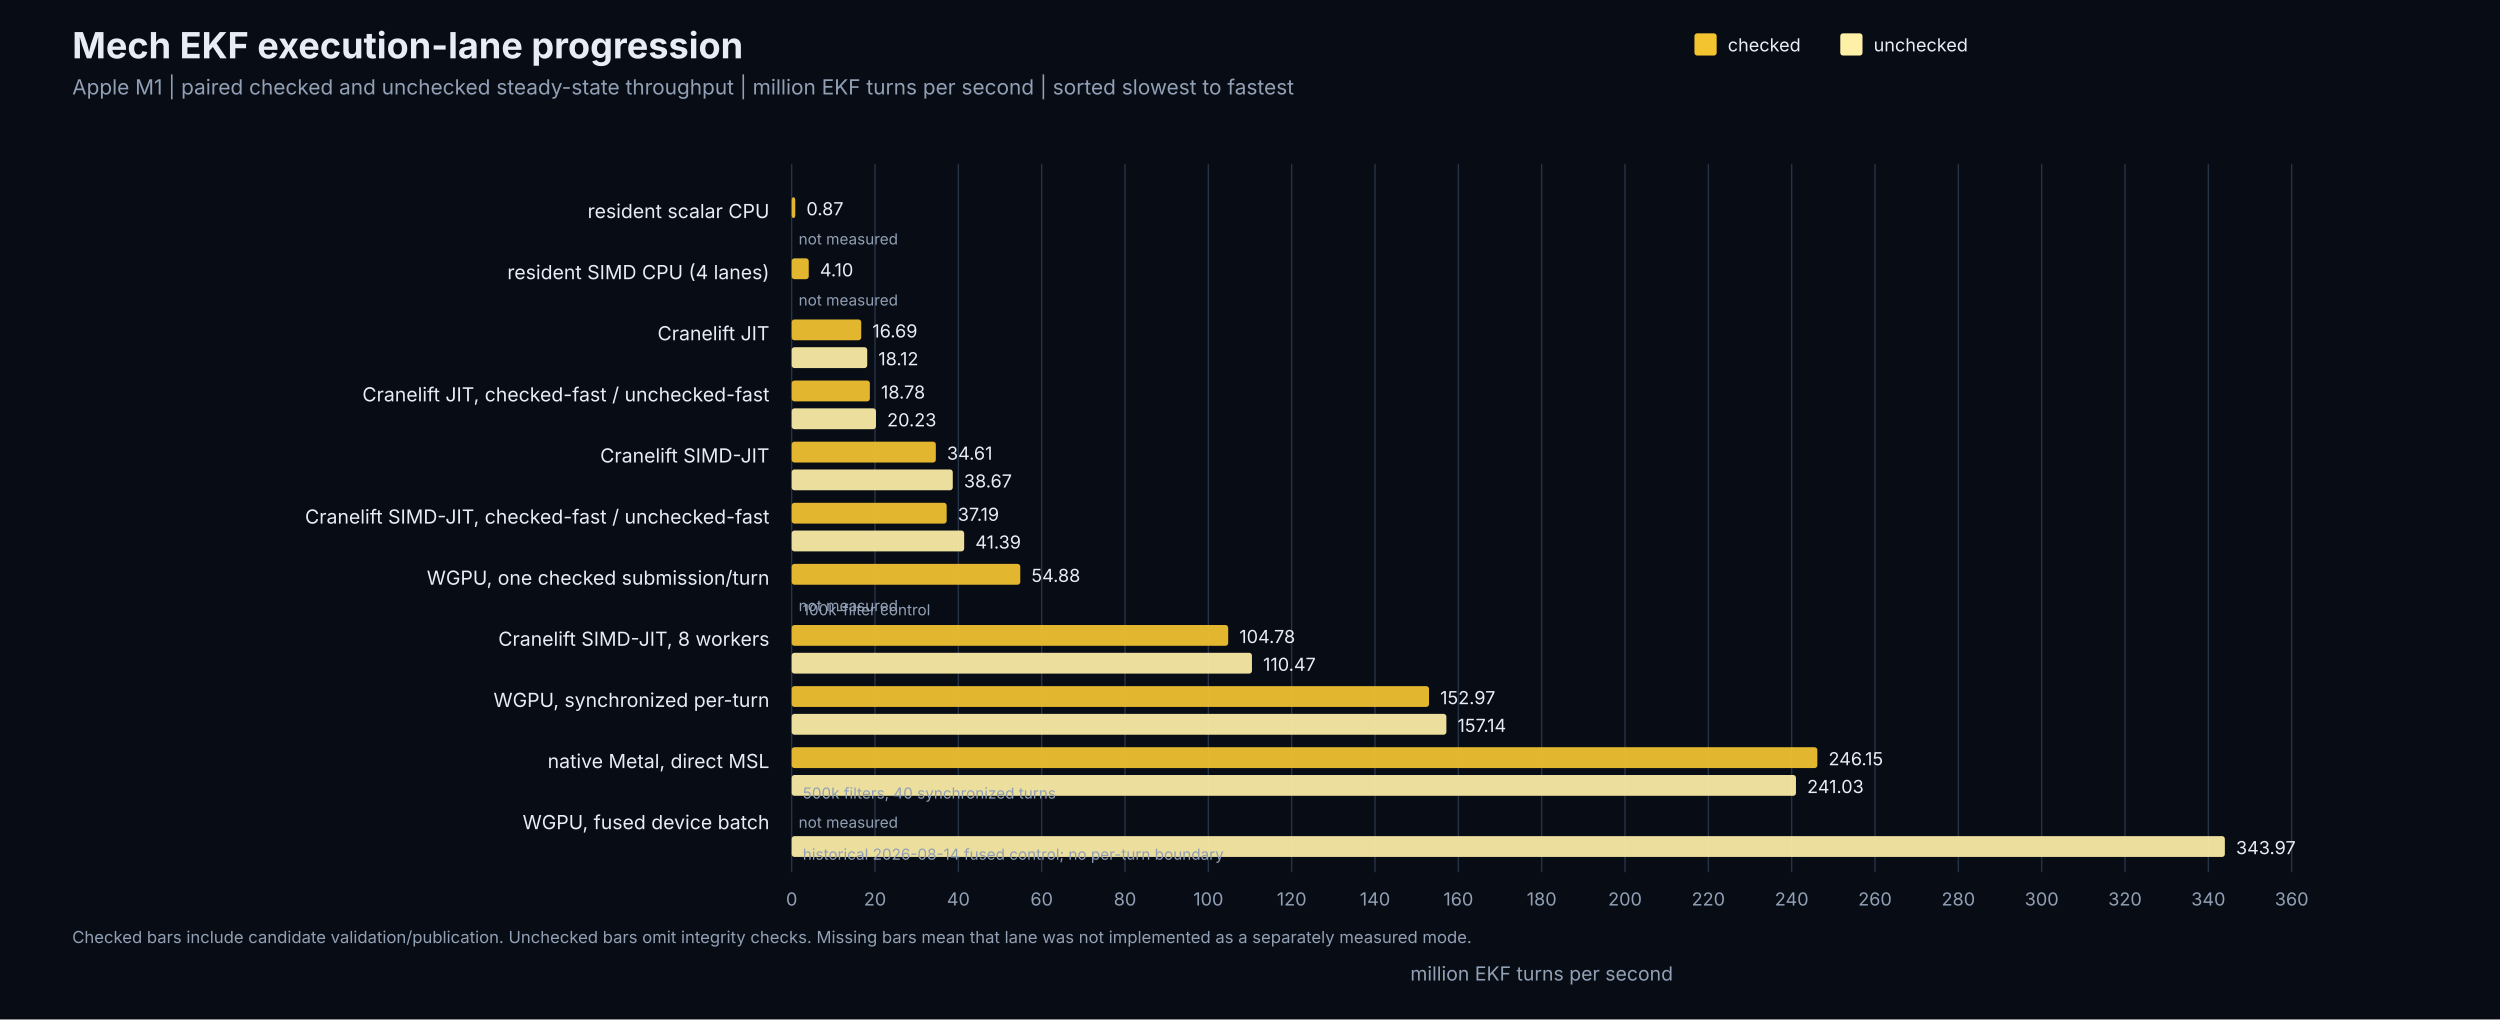
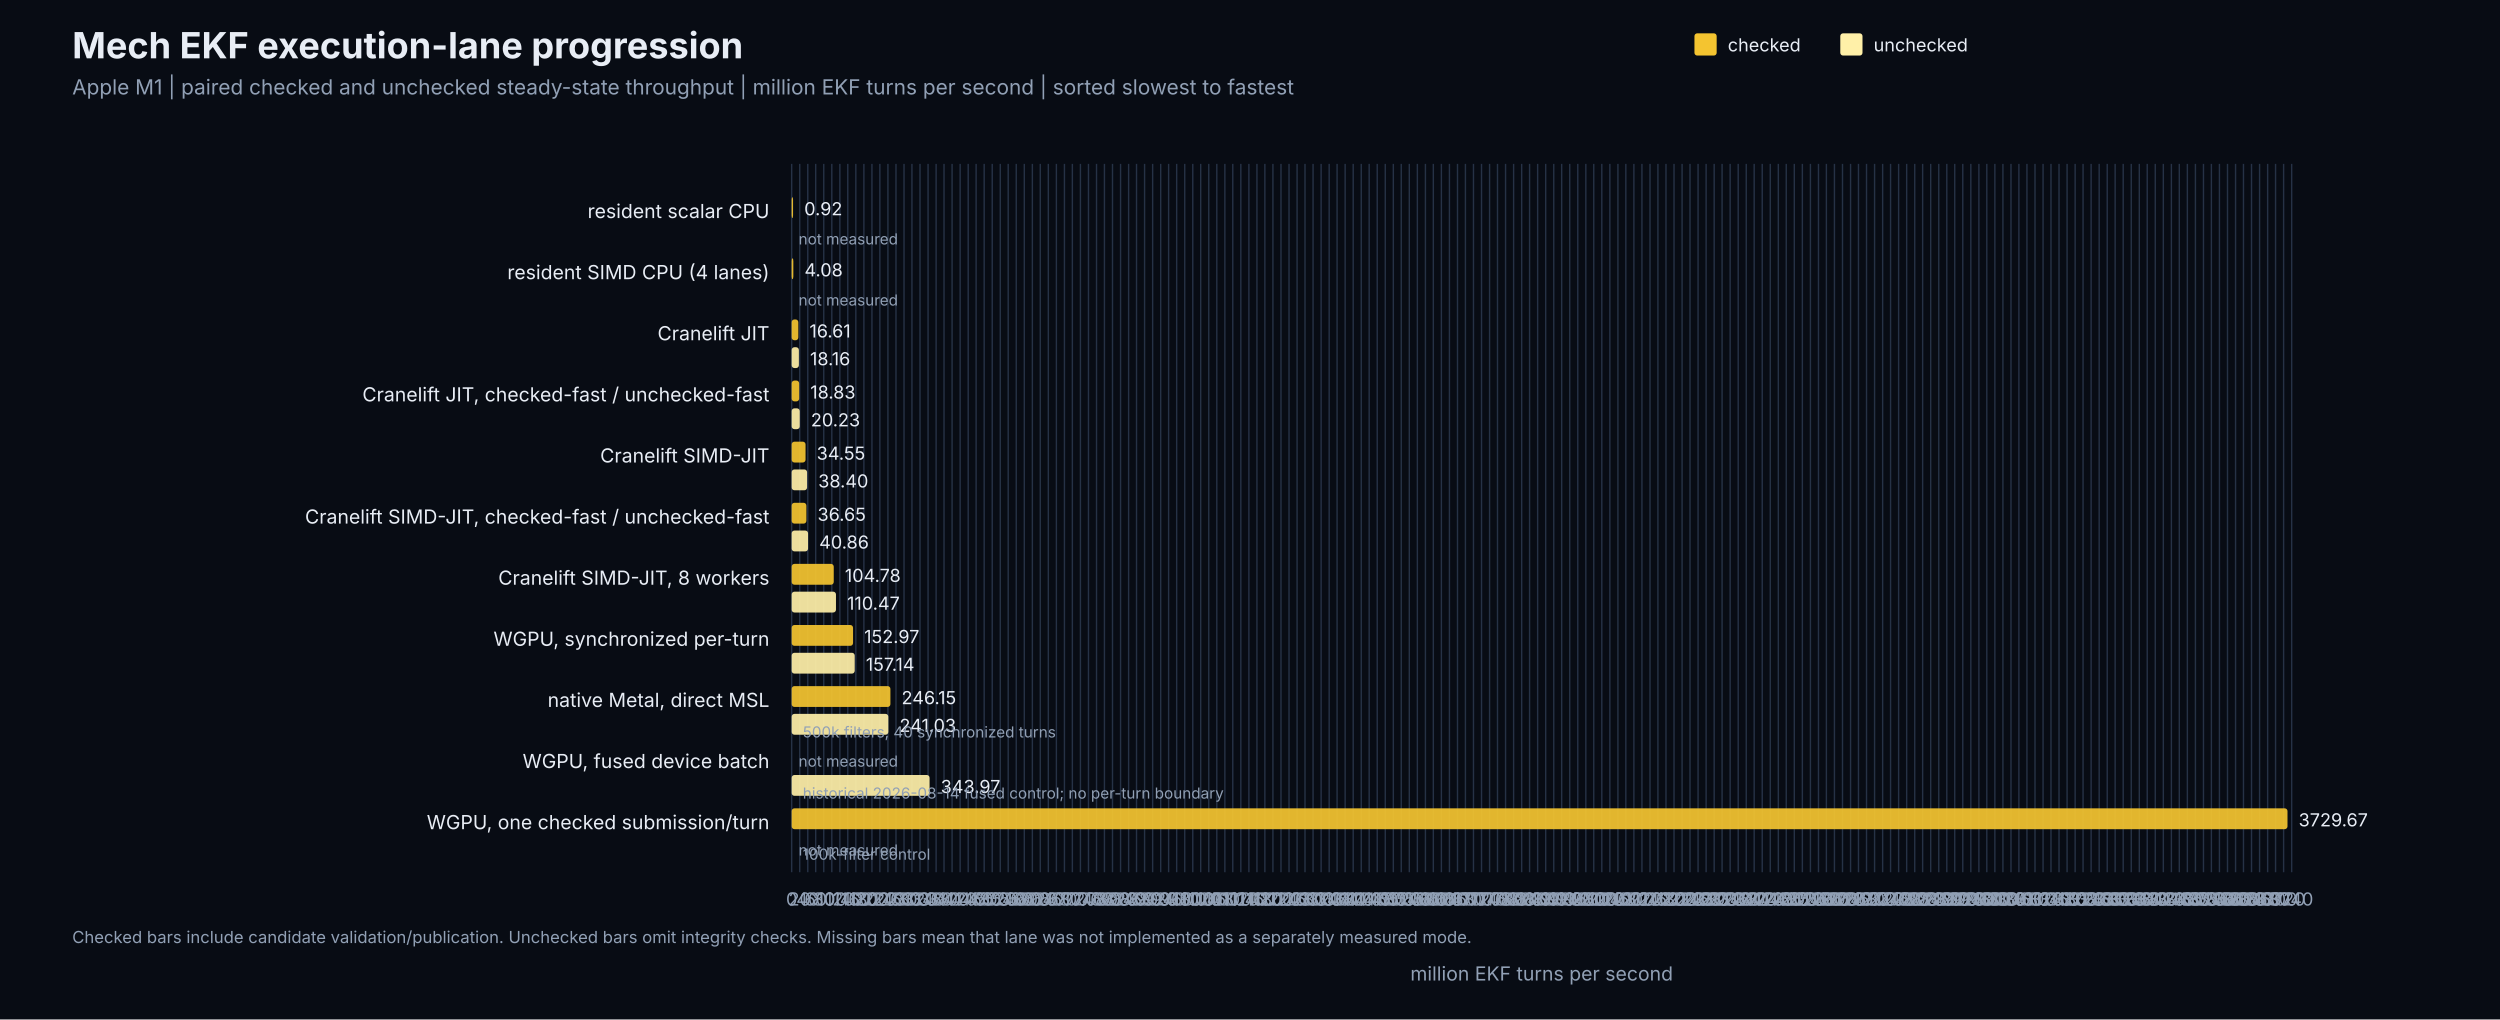
<svg xmlns="http://www.w3.org/2000/svg" width="1800" height="734" viewBox="0 0 1800 734">
  <rect width="100%" height="100%" fill="#080c14" />
  <style>text{font-family:-apple-system,BlinkMacSystemFont,"Segoe UI",sans-serif;fill:#e8edf5}.muted{fill:#91a0b5}.grid{stroke:#263246;stroke-width:1}.label{font-size:14px}.value{font-size:13px;font-variant-numeric:tabular-nums}.note{fill:#91a0b5;font-size:11px}</style>
  <text x="52" y="42" font-size="26" font-weight="700">Mech EKF execution-lane progression</text>
  <text x="52" y="68" class="muted" font-size="15">Apple M1 | paired checked and unchecked steady-state throughput | million EKF turns per second | sorted slowest to fastest</text>
  <rect x="1220" y="24" width="16" height="16" rx="2" fill="#f4c430" />
  <text x="1244" y="37" font-size="13">checked</text>
  <rect x="1325" y="24" width="16" height="16" rx="2" fill="#fff0a8" />
  <text x="1349" y="37" font-size="13">unchecked</text>
  <line x1="570.0" y1="118" x2="570.0" y2="628" class="grid" />
  <text x="570.0" y="652" text-anchor="middle" class="muted" font-size="13">0</text>
-   <line x1="630.0" y1="118" x2="630.0" y2="628" class="grid" />
-   <text x="630.0" y="652" text-anchor="middle" class="muted" font-size="13">20</text>
-   <line x1="690.0" y1="118" x2="690.0" y2="628" class="grid" />
-   <text x="690.0" y="652" text-anchor="middle" class="muted" font-size="13">40</text>
-   <line x1="750.0" y1="118" x2="750.0" y2="628" class="grid" />
-   <text x="750.0" y="652" text-anchor="middle" class="muted" font-size="13">60</text>
-   <line x1="810.0" y1="118" x2="810.0" y2="628" class="grid" />
-   <text x="810.0" y="652" text-anchor="middle" class="muted" font-size="13">80</text>
-   <line x1="870.0" y1="118" x2="870.0" y2="628" class="grid" />
-   <text x="870.0" y="652" text-anchor="middle" class="muted" font-size="13">100</text>
-   <line x1="930.0" y1="118" x2="930.0" y2="628" class="grid" />
-   <text x="930.0" y="652" text-anchor="middle" class="muted" font-size="13">120</text>
-   <line x1="990.0" y1="118" x2="990.0" y2="628" class="grid" />
-   <text x="990.0" y="652" text-anchor="middle" class="muted" font-size="13">140</text>
-   <line x1="1050.0" y1="118" x2="1050.0" y2="628" class="grid" />
-   <text x="1050.0" y="652" text-anchor="middle" class="muted" font-size="13">160</text>
-   <line x1="1110.0" y1="118" x2="1110.0" y2="628" class="grid" />
-   <text x="1110.0" y="652" text-anchor="middle" class="muted" font-size="13">180</text>
-   <line x1="1170.0" y1="118" x2="1170.0" y2="628" class="grid" />
-   <text x="1170.0" y="652" text-anchor="middle" class="muted" font-size="13">200</text>
-   <line x1="1230.0" y1="118" x2="1230.0" y2="628" class="grid" />
-   <text x="1230.0" y="652" text-anchor="middle" class="muted" font-size="13">220</text>
-   <line x1="1290.0" y1="118" x2="1290.0" y2="628" class="grid" />
-   <text x="1290.0" y="652" text-anchor="middle" class="muted" font-size="13">240</text>
-   <line x1="1350.0" y1="118" x2="1350.0" y2="628" class="grid" />
-   <text x="1350.0" y="652" text-anchor="middle" class="muted" font-size="13">260</text>
-   <line x1="1410.0" y1="118" x2="1410.0" y2="628" class="grid" />
-   <text x="1410.0" y="652" text-anchor="middle" class="muted" font-size="13">280</text>
-   <line x1="1470.0" y1="118" x2="1470.0" y2="628" class="grid" />
-   <text x="1470.0" y="652" text-anchor="middle" class="muted" font-size="13">300</text>
-   <line x1="1530.0" y1="118" x2="1530.0" y2="628" class="grid" />
-   <text x="1530.0" y="652" text-anchor="middle" class="muted" font-size="13">320</text>
-   <line x1="1590.0" y1="118" x2="1590.0" y2="628" class="grid" />
-   <text x="1590.0" y="652" text-anchor="middle" class="muted" font-size="13">340</text>
+   <line x1="575.8" y1="118" x2="575.8" y2="628" class="grid" />
+   <text x="575.8" y="652" text-anchor="middle" class="muted" font-size="13">20</text>
+   <line x1="581.6" y1="118" x2="581.6" y2="628" class="grid" />
+   <text x="581.6" y="652" text-anchor="middle" class="muted" font-size="13">40</text>
+   <line x1="587.3" y1="118" x2="587.3" y2="628" class="grid" />
+   <text x="587.3" y="652" text-anchor="middle" class="muted" font-size="13">60</text>
+   <line x1="593.1" y1="118" x2="593.1" y2="628" class="grid" />
+   <text x="593.1" y="652" text-anchor="middle" class="muted" font-size="13">80</text>
+   <line x1="598.9" y1="118" x2="598.9" y2="628" class="grid" />
+   <text x="598.9" y="652" text-anchor="middle" class="muted" font-size="13">100</text>
+   <line x1="604.7" y1="118" x2="604.7" y2="628" class="grid" />
+   <text x="604.7" y="652" text-anchor="middle" class="muted" font-size="13">120</text>
+   <line x1="610.4" y1="118" x2="610.4" y2="628" class="grid" />
+   <text x="610.4" y="652" text-anchor="middle" class="muted" font-size="13">140</text>
+   <line x1="616.2" y1="118" x2="616.2" y2="628" class="grid" />
+   <text x="616.2" y="652" text-anchor="middle" class="muted" font-size="13">160</text>
+   <line x1="622.0" y1="118" x2="622.0" y2="628" class="grid" />
+   <text x="622.0" y="652" text-anchor="middle" class="muted" font-size="13">180</text>
+   <line x1="627.8" y1="118" x2="627.8" y2="628" class="grid" />
+   <text x="627.8" y="652" text-anchor="middle" class="muted" font-size="13">200</text>
+   <line x1="633.5" y1="118" x2="633.5" y2="628" class="grid" />
+   <text x="633.5" y="652" text-anchor="middle" class="muted" font-size="13">220</text>
+   <line x1="639.3" y1="118" x2="639.3" y2="628" class="grid" />
+   <text x="639.3" y="652" text-anchor="middle" class="muted" font-size="13">240</text>
+   <line x1="645.1" y1="118" x2="645.1" y2="628" class="grid" />
+   <text x="645.1" y="652" text-anchor="middle" class="muted" font-size="13">260</text>
+   <line x1="650.9" y1="118" x2="650.9" y2="628" class="grid" />
+   <text x="650.9" y="652" text-anchor="middle" class="muted" font-size="13">280</text>
+   <line x1="656.6" y1="118" x2="656.6" y2="628" class="grid" />
+   <text x="656.6" y="652" text-anchor="middle" class="muted" font-size="13">300</text>
+   <line x1="662.4" y1="118" x2="662.4" y2="628" class="grid" />
+   <text x="662.4" y="652" text-anchor="middle" class="muted" font-size="13">320</text>
+   <line x1="668.2" y1="118" x2="668.2" y2="628" class="grid" />
+   <text x="668.2" y="652" text-anchor="middle" class="muted" font-size="13">340</text>
+   <line x1="674.0" y1="118" x2="674.0" y2="628" class="grid" />
+   <text x="674.0" y="652" text-anchor="middle" class="muted" font-size="13">360</text>
+   <line x1="679.7" y1="118" x2="679.7" y2="628" class="grid" />
+   <text x="679.7" y="652" text-anchor="middle" class="muted" font-size="13">380</text>
+   <line x1="685.5" y1="118" x2="685.5" y2="628" class="grid" />
+   <text x="685.5" y="652" text-anchor="middle" class="muted" font-size="13">400</text>
+   <line x1="691.3" y1="118" x2="691.3" y2="628" class="grid" />
+   <text x="691.3" y="652" text-anchor="middle" class="muted" font-size="13">420</text>
+   <line x1="697.1" y1="118" x2="697.1" y2="628" class="grid" />
+   <text x="697.1" y="652" text-anchor="middle" class="muted" font-size="13">440</text>
+   <line x1="702.8" y1="118" x2="702.8" y2="628" class="grid" />
+   <text x="702.8" y="652" text-anchor="middle" class="muted" font-size="13">460</text>
+   <line x1="708.6" y1="118" x2="708.6" y2="628" class="grid" />
+   <text x="708.6" y="652" text-anchor="middle" class="muted" font-size="13">480</text>
+   <line x1="714.4" y1="118" x2="714.4" y2="628" class="grid" />
+   <text x="714.4" y="652" text-anchor="middle" class="muted" font-size="13">500</text>
+   <line x1="720.2" y1="118" x2="720.2" y2="628" class="grid" />
+   <text x="720.2" y="652" text-anchor="middle" class="muted" font-size="13">520</text>
+   <line x1="725.9" y1="118" x2="725.9" y2="628" class="grid" />
+   <text x="725.9" y="652" text-anchor="middle" class="muted" font-size="13">540</text>
+   <line x1="731.7" y1="118" x2="731.7" y2="628" class="grid" />
+   <text x="731.7" y="652" text-anchor="middle" class="muted" font-size="13">560</text>
+   <line x1="737.5" y1="118" x2="737.5" y2="628" class="grid" />
+   <text x="737.5" y="652" text-anchor="middle" class="muted" font-size="13">580</text>
+   <line x1="743.3" y1="118" x2="743.3" y2="628" class="grid" />
+   <text x="743.3" y="652" text-anchor="middle" class="muted" font-size="13">600</text>
+   <line x1="749.0" y1="118" x2="749.0" y2="628" class="grid" />
+   <text x="749.0" y="652" text-anchor="middle" class="muted" font-size="13">620</text>
+   <line x1="754.8" y1="118" x2="754.8" y2="628" class="grid" />
+   <text x="754.8" y="652" text-anchor="middle" class="muted" font-size="13">640</text>
+   <line x1="760.6" y1="118" x2="760.6" y2="628" class="grid" />
+   <text x="760.6" y="652" text-anchor="middle" class="muted" font-size="13">660</text>
+   <line x1="766.4" y1="118" x2="766.4" y2="628" class="grid" />
+   <text x="766.4" y="652" text-anchor="middle" class="muted" font-size="13">680</text>
+   <line x1="772.1" y1="118" x2="772.1" y2="628" class="grid" />
+   <text x="772.1" y="652" text-anchor="middle" class="muted" font-size="13">700</text>
+   <line x1="777.9" y1="118" x2="777.9" y2="628" class="grid" />
+   <text x="777.9" y="652" text-anchor="middle" class="muted" font-size="13">720</text>
+   <line x1="783.7" y1="118" x2="783.7" y2="628" class="grid" />
+   <text x="783.7" y="652" text-anchor="middle" class="muted" font-size="13">740</text>
+   <line x1="789.5" y1="118" x2="789.5" y2="628" class="grid" />
+   <text x="789.5" y="652" text-anchor="middle" class="muted" font-size="13">760</text>
+   <line x1="795.2" y1="118" x2="795.2" y2="628" class="grid" />
+   <text x="795.2" y="652" text-anchor="middle" class="muted" font-size="13">780</text>
+   <line x1="801.0" y1="118" x2="801.0" y2="628" class="grid" />
+   <text x="801.0" y="652" text-anchor="middle" class="muted" font-size="13">800</text>
+   <line x1="806.8" y1="118" x2="806.8" y2="628" class="grid" />
+   <text x="806.8" y="652" text-anchor="middle" class="muted" font-size="13">820</text>
+   <line x1="812.6" y1="118" x2="812.6" y2="628" class="grid" />
+   <text x="812.6" y="652" text-anchor="middle" class="muted" font-size="13">840</text>
+   <line x1="818.3" y1="118" x2="818.3" y2="628" class="grid" />
+   <text x="818.3" y="652" text-anchor="middle" class="muted" font-size="13">860</text>
+   <line x1="824.1" y1="118" x2="824.1" y2="628" class="grid" />
+   <text x="824.1" y="652" text-anchor="middle" class="muted" font-size="13">880</text>
+   <line x1="829.9" y1="118" x2="829.9" y2="628" class="grid" />
+   <text x="829.9" y="652" text-anchor="middle" class="muted" font-size="13">900</text>
+   <line x1="835.7" y1="118" x2="835.7" y2="628" class="grid" />
+   <text x="835.7" y="652" text-anchor="middle" class="muted" font-size="13">920</text>
+   <line x1="841.4" y1="118" x2="841.4" y2="628" class="grid" />
+   <text x="841.4" y="652" text-anchor="middle" class="muted" font-size="13">940</text>
+   <line x1="847.2" y1="118" x2="847.2" y2="628" class="grid" />
+   <text x="847.2" y="652" text-anchor="middle" class="muted" font-size="13">960</text>
+   <line x1="853.0" y1="118" x2="853.0" y2="628" class="grid" />
+   <text x="853.0" y="652" text-anchor="middle" class="muted" font-size="13">980</text>
+   <line x1="858.8" y1="118" x2="858.8" y2="628" class="grid" />
+   <text x="858.8" y="652" text-anchor="middle" class="muted" font-size="13">1000</text>
+   <line x1="864.5" y1="118" x2="864.5" y2="628" class="grid" />
+   <text x="864.5" y="652" text-anchor="middle" class="muted" font-size="13">1020</text>
+   <line x1="870.3" y1="118" x2="870.3" y2="628" class="grid" />
+   <text x="870.3" y="652" text-anchor="middle" class="muted" font-size="13">1040</text>
+   <line x1="876.1" y1="118" x2="876.1" y2="628" class="grid" />
+   <text x="876.1" y="652" text-anchor="middle" class="muted" font-size="13">1060</text>
+   <line x1="881.9" y1="118" x2="881.9" y2="628" class="grid" />
+   <text x="881.9" y="652" text-anchor="middle" class="muted" font-size="13">1080</text>
+   <line x1="887.6" y1="118" x2="887.6" y2="628" class="grid" />
+   <text x="887.6" y="652" text-anchor="middle" class="muted" font-size="13">1100</text>
+   <line x1="893.4" y1="118" x2="893.4" y2="628" class="grid" />
+   <text x="893.4" y="652" text-anchor="middle" class="muted" font-size="13">1120</text>
+   <line x1="899.2" y1="118" x2="899.2" y2="628" class="grid" />
+   <text x="899.2" y="652" text-anchor="middle" class="muted" font-size="13">1140</text>
+   <line x1="905.0" y1="118" x2="905.0" y2="628" class="grid" />
+   <text x="905.0" y="652" text-anchor="middle" class="muted" font-size="13">1160</text>
+   <line x1="910.7" y1="118" x2="910.7" y2="628" class="grid" />
+   <text x="910.7" y="652" text-anchor="middle" class="muted" font-size="13">1180</text>
+   <line x1="916.5" y1="118" x2="916.5" y2="628" class="grid" />
+   <text x="916.5" y="652" text-anchor="middle" class="muted" font-size="13">1200</text>
+   <line x1="922.3" y1="118" x2="922.3" y2="628" class="grid" />
+   <text x="922.3" y="652" text-anchor="middle" class="muted" font-size="13">1220</text>
+   <line x1="928.1" y1="118" x2="928.1" y2="628" class="grid" />
+   <text x="928.1" y="652" text-anchor="middle" class="muted" font-size="13">1240</text>
+   <line x1="933.9" y1="118" x2="933.9" y2="628" class="grid" />
+   <text x="933.9" y="652" text-anchor="middle" class="muted" font-size="13">1260</text>
+   <line x1="939.6" y1="118" x2="939.6" y2="628" class="grid" />
+   <text x="939.6" y="652" text-anchor="middle" class="muted" font-size="13">1280</text>
+   <line x1="945.4" y1="118" x2="945.4" y2="628" class="grid" />
+   <text x="945.4" y="652" text-anchor="middle" class="muted" font-size="13">1300</text>
+   <line x1="951.2" y1="118" x2="951.2" y2="628" class="grid" />
+   <text x="951.2" y="652" text-anchor="middle" class="muted" font-size="13">1320</text>
+   <line x1="957.0" y1="118" x2="957.0" y2="628" class="grid" />
+   <text x="957.0" y="652" text-anchor="middle" class="muted" font-size="13">1340</text>
+   <line x1="962.7" y1="118" x2="962.7" y2="628" class="grid" />
+   <text x="962.7" y="652" text-anchor="middle" class="muted" font-size="13">1360</text>
+   <line x1="968.5" y1="118" x2="968.5" y2="628" class="grid" />
+   <text x="968.5" y="652" text-anchor="middle" class="muted" font-size="13">1380</text>
+   <line x1="974.3" y1="118" x2="974.3" y2="628" class="grid" />
+   <text x="974.3" y="652" text-anchor="middle" class="muted" font-size="13">1400</text>
+   <line x1="980.1" y1="118" x2="980.1" y2="628" class="grid" />
+   <text x="980.1" y="652" text-anchor="middle" class="muted" font-size="13">1420</text>
+   <line x1="985.8" y1="118" x2="985.8" y2="628" class="grid" />
+   <text x="985.8" y="652" text-anchor="middle" class="muted" font-size="13">1440</text>
+   <line x1="991.6" y1="118" x2="991.6" y2="628" class="grid" />
+   <text x="991.6" y="652" text-anchor="middle" class="muted" font-size="13">1460</text>
+   <line x1="997.4" y1="118" x2="997.4" y2="628" class="grid" />
+   <text x="997.4" y="652" text-anchor="middle" class="muted" font-size="13">1480</text>
+   <line x1="1003.2" y1="118" x2="1003.2" y2="628" class="grid" />
+   <text x="1003.2" y="652" text-anchor="middle" class="muted" font-size="13">1500</text>
+   <line x1="1008.9" y1="118" x2="1008.9" y2="628" class="grid" />
+   <text x="1008.9" y="652" text-anchor="middle" class="muted" font-size="13">1520</text>
+   <line x1="1014.7" y1="118" x2="1014.7" y2="628" class="grid" />
+   <text x="1014.7" y="652" text-anchor="middle" class="muted" font-size="13">1540</text>
+   <line x1="1020.5" y1="118" x2="1020.5" y2="628" class="grid" />
+   <text x="1020.5" y="652" text-anchor="middle" class="muted" font-size="13">1560</text>
+   <line x1="1026.3" y1="118" x2="1026.3" y2="628" class="grid" />
+   <text x="1026.3" y="652" text-anchor="middle" class="muted" font-size="13">1580</text>
+   <line x1="1032.0" y1="118" x2="1032.0" y2="628" class="grid" />
+   <text x="1032.0" y="652" text-anchor="middle" class="muted" font-size="13">1600</text>
+   <line x1="1037.8" y1="118" x2="1037.8" y2="628" class="grid" />
+   <text x="1037.8" y="652" text-anchor="middle" class="muted" font-size="13">1620</text>
+   <line x1="1043.6" y1="118" x2="1043.6" y2="628" class="grid" />
+   <text x="1043.6" y="652" text-anchor="middle" class="muted" font-size="13">1640</text>
+   <line x1="1049.4" y1="118" x2="1049.4" y2="628" class="grid" />
+   <text x="1049.4" y="652" text-anchor="middle" class="muted" font-size="13">1660</text>
+   <line x1="1055.1" y1="118" x2="1055.1" y2="628" class="grid" />
+   <text x="1055.1" y="652" text-anchor="middle" class="muted" font-size="13">1680</text>
+   <line x1="1060.9" y1="118" x2="1060.9" y2="628" class="grid" />
+   <text x="1060.9" y="652" text-anchor="middle" class="muted" font-size="13">1700</text>
+   <line x1="1066.7" y1="118" x2="1066.7" y2="628" class="grid" />
+   <text x="1066.7" y="652" text-anchor="middle" class="muted" font-size="13">1720</text>
+   <line x1="1072.5" y1="118" x2="1072.5" y2="628" class="grid" />
+   <text x="1072.5" y="652" text-anchor="middle" class="muted" font-size="13">1740</text>
+   <line x1="1078.2" y1="118" x2="1078.2" y2="628" class="grid" />
+   <text x="1078.2" y="652" text-anchor="middle" class="muted" font-size="13">1760</text>
+   <line x1="1084.0" y1="118" x2="1084.0" y2="628" class="grid" />
+   <text x="1084.0" y="652" text-anchor="middle" class="muted" font-size="13">1780</text>
+   <line x1="1089.8" y1="118" x2="1089.8" y2="628" class="grid" />
+   <text x="1089.8" y="652" text-anchor="middle" class="muted" font-size="13">1800</text>
+   <line x1="1095.6" y1="118" x2="1095.6" y2="628" class="grid" />
+   <text x="1095.6" y="652" text-anchor="middle" class="muted" font-size="13">1820</text>
+   <line x1="1101.3" y1="118" x2="1101.3" y2="628" class="grid" />
+   <text x="1101.3" y="652" text-anchor="middle" class="muted" font-size="13">1840</text>
+   <line x1="1107.1" y1="118" x2="1107.1" y2="628" class="grid" />
+   <text x="1107.1" y="652" text-anchor="middle" class="muted" font-size="13">1860</text>
+   <line x1="1112.9" y1="118" x2="1112.9" y2="628" class="grid" />
+   <text x="1112.9" y="652" text-anchor="middle" class="muted" font-size="13">1880</text>
+   <line x1="1118.7" y1="118" x2="1118.7" y2="628" class="grid" />
+   <text x="1118.7" y="652" text-anchor="middle" class="muted" font-size="13">1900</text>
+   <line x1="1124.4" y1="118" x2="1124.4" y2="628" class="grid" />
+   <text x="1124.4" y="652" text-anchor="middle" class="muted" font-size="13">1920</text>
+   <line x1="1130.2" y1="118" x2="1130.2" y2="628" class="grid" />
+   <text x="1130.2" y="652" text-anchor="middle" class="muted" font-size="13">1940</text>
+   <line x1="1136.0" y1="118" x2="1136.0" y2="628" class="grid" />
+   <text x="1136.0" y="652" text-anchor="middle" class="muted" font-size="13">1960</text>
+   <line x1="1141.8" y1="118" x2="1141.8" y2="628" class="grid" />
+   <text x="1141.8" y="652" text-anchor="middle" class="muted" font-size="13">1980</text>
+   <line x1="1147.5" y1="118" x2="1147.5" y2="628" class="grid" />
+   <text x="1147.5" y="652" text-anchor="middle" class="muted" font-size="13">2000</text>
+   <line x1="1153.3" y1="118" x2="1153.3" y2="628" class="grid" />
+   <text x="1153.3" y="652" text-anchor="middle" class="muted" font-size="13">2020</text>
+   <line x1="1159.1" y1="118" x2="1159.1" y2="628" class="grid" />
+   <text x="1159.1" y="652" text-anchor="middle" class="muted" font-size="13">2040</text>
+   <line x1="1164.9" y1="118" x2="1164.9" y2="628" class="grid" />
+   <text x="1164.9" y="652" text-anchor="middle" class="muted" font-size="13">2060</text>
+   <line x1="1170.6" y1="118" x2="1170.6" y2="628" class="grid" />
+   <text x="1170.6" y="652" text-anchor="middle" class="muted" font-size="13">2080</text>
+   <line x1="1176.4" y1="118" x2="1176.4" y2="628" class="grid" />
+   <text x="1176.4" y="652" text-anchor="middle" class="muted" font-size="13">2100</text>
+   <line x1="1182.2" y1="118" x2="1182.2" y2="628" class="grid" />
+   <text x="1182.2" y="652" text-anchor="middle" class="muted" font-size="13">2120</text>
+   <line x1="1188.0" y1="118" x2="1188.0" y2="628" class="grid" />
+   <text x="1188.0" y="652" text-anchor="middle" class="muted" font-size="13">2140</text>
+   <line x1="1193.7" y1="118" x2="1193.7" y2="628" class="grid" />
+   <text x="1193.7" y="652" text-anchor="middle" class="muted" font-size="13">2160</text>
+   <line x1="1199.5" y1="118" x2="1199.5" y2="628" class="grid" />
+   <text x="1199.5" y="652" text-anchor="middle" class="muted" font-size="13">2180</text>
+   <line x1="1205.3" y1="118" x2="1205.3" y2="628" class="grid" />
+   <text x="1205.3" y="652" text-anchor="middle" class="muted" font-size="13">2200</text>
+   <line x1="1211.1" y1="118" x2="1211.1" y2="628" class="grid" />
+   <text x="1211.1" y="652" text-anchor="middle" class="muted" font-size="13">2220</text>
+   <line x1="1216.8" y1="118" x2="1216.8" y2="628" class="grid" />
+   <text x="1216.8" y="652" text-anchor="middle" class="muted" font-size="13">2240</text>
+   <line x1="1222.6" y1="118" x2="1222.6" y2="628" class="grid" />
+   <text x="1222.6" y="652" text-anchor="middle" class="muted" font-size="13">2260</text>
+   <line x1="1228.4" y1="118" x2="1228.4" y2="628" class="grid" />
+   <text x="1228.4" y="652" text-anchor="middle" class="muted" font-size="13">2280</text>
+   <line x1="1234.2" y1="118" x2="1234.2" y2="628" class="grid" />
+   <text x="1234.2" y="652" text-anchor="middle" class="muted" font-size="13">2300</text>
+   <line x1="1239.9" y1="118" x2="1239.9" y2="628" class="grid" />
+   <text x="1239.9" y="652" text-anchor="middle" class="muted" font-size="13">2320</text>
+   <line x1="1245.7" y1="118" x2="1245.7" y2="628" class="grid" />
+   <text x="1245.7" y="652" text-anchor="middle" class="muted" font-size="13">2340</text>
+   <line x1="1251.5" y1="118" x2="1251.5" y2="628" class="grid" />
+   <text x="1251.5" y="652" text-anchor="middle" class="muted" font-size="13">2360</text>
+   <line x1="1257.3" y1="118" x2="1257.3" y2="628" class="grid" />
+   <text x="1257.3" y="652" text-anchor="middle" class="muted" font-size="13">2380</text>
+   <line x1="1263.0" y1="118" x2="1263.0" y2="628" class="grid" />
+   <text x="1263.0" y="652" text-anchor="middle" class="muted" font-size="13">2400</text>
+   <line x1="1268.8" y1="118" x2="1268.8" y2="628" class="grid" />
+   <text x="1268.8" y="652" text-anchor="middle" class="muted" font-size="13">2420</text>
+   <line x1="1274.6" y1="118" x2="1274.6" y2="628" class="grid" />
+   <text x="1274.6" y="652" text-anchor="middle" class="muted" font-size="13">2440</text>
+   <line x1="1280.4" y1="118" x2="1280.4" y2="628" class="grid" />
+   <text x="1280.4" y="652" text-anchor="middle" class="muted" font-size="13">2460</text>
+   <line x1="1286.1" y1="118" x2="1286.1" y2="628" class="grid" />
+   <text x="1286.1" y="652" text-anchor="middle" class="muted" font-size="13">2480</text>
+   <line x1="1291.9" y1="118" x2="1291.9" y2="628" class="grid" />
+   <text x="1291.9" y="652" text-anchor="middle" class="muted" font-size="13">2500</text>
+   <line x1="1297.7" y1="118" x2="1297.7" y2="628" class="grid" />
+   <text x="1297.7" y="652" text-anchor="middle" class="muted" font-size="13">2520</text>
+   <line x1="1303.5" y1="118" x2="1303.5" y2="628" class="grid" />
+   <text x="1303.5" y="652" text-anchor="middle" class="muted" font-size="13">2540</text>
+   <line x1="1309.3" y1="118" x2="1309.3" y2="628" class="grid" />
+   <text x="1309.3" y="652" text-anchor="middle" class="muted" font-size="13">2560</text>
+   <line x1="1315.0" y1="118" x2="1315.0" y2="628" class="grid" />
+   <text x="1315.0" y="652" text-anchor="middle" class="muted" font-size="13">2580</text>
+   <line x1="1320.8" y1="118" x2="1320.8" y2="628" class="grid" />
+   <text x="1320.8" y="652" text-anchor="middle" class="muted" font-size="13">2600</text>
+   <line x1="1326.6" y1="118" x2="1326.6" y2="628" class="grid" />
+   <text x="1326.6" y="652" text-anchor="middle" class="muted" font-size="13">2620</text>
+   <line x1="1332.4" y1="118" x2="1332.4" y2="628" class="grid" />
+   <text x="1332.4" y="652" text-anchor="middle" class="muted" font-size="13">2640</text>
+   <line x1="1338.1" y1="118" x2="1338.1" y2="628" class="grid" />
+   <text x="1338.1" y="652" text-anchor="middle" class="muted" font-size="13">2660</text>
+   <line x1="1343.9" y1="118" x2="1343.9" y2="628" class="grid" />
+   <text x="1343.9" y="652" text-anchor="middle" class="muted" font-size="13">2680</text>
+   <line x1="1349.7" y1="118" x2="1349.7" y2="628" class="grid" />
+   <text x="1349.7" y="652" text-anchor="middle" class="muted" font-size="13">2700</text>
+   <line x1="1355.5" y1="118" x2="1355.5" y2="628" class="grid" />
+   <text x="1355.5" y="652" text-anchor="middle" class="muted" font-size="13">2720</text>
+   <line x1="1361.2" y1="118" x2="1361.2" y2="628" class="grid" />
+   <text x="1361.2" y="652" text-anchor="middle" class="muted" font-size="13">2740</text>
+   <line x1="1367.0" y1="118" x2="1367.0" y2="628" class="grid" />
+   <text x="1367.0" y="652" text-anchor="middle" class="muted" font-size="13">2760</text>
+   <line x1="1372.8" y1="118" x2="1372.8" y2="628" class="grid" />
+   <text x="1372.8" y="652" text-anchor="middle" class="muted" font-size="13">2780</text>
+   <line x1="1378.6" y1="118" x2="1378.6" y2="628" class="grid" />
+   <text x="1378.6" y="652" text-anchor="middle" class="muted" font-size="13">2800</text>
+   <line x1="1384.3" y1="118" x2="1384.3" y2="628" class="grid" />
+   <text x="1384.3" y="652" text-anchor="middle" class="muted" font-size="13">2820</text>
+   <line x1="1390.1" y1="118" x2="1390.1" y2="628" class="grid" />
+   <text x="1390.1" y="652" text-anchor="middle" class="muted" font-size="13">2840</text>
+   <line x1="1395.9" y1="118" x2="1395.9" y2="628" class="grid" />
+   <text x="1395.9" y="652" text-anchor="middle" class="muted" font-size="13">2860</text>
+   <line x1="1401.7" y1="118" x2="1401.7" y2="628" class="grid" />
+   <text x="1401.7" y="652" text-anchor="middle" class="muted" font-size="13">2880</text>
+   <line x1="1407.4" y1="118" x2="1407.4" y2="628" class="grid" />
+   <text x="1407.4" y="652" text-anchor="middle" class="muted" font-size="13">2900</text>
+   <line x1="1413.2" y1="118" x2="1413.2" y2="628" class="grid" />
+   <text x="1413.2" y="652" text-anchor="middle" class="muted" font-size="13">2920</text>
+   <line x1="1419.0" y1="118" x2="1419.0" y2="628" class="grid" />
+   <text x="1419.0" y="652" text-anchor="middle" class="muted" font-size="13">2940</text>
+   <line x1="1424.8" y1="118" x2="1424.8" y2="628" class="grid" />
+   <text x="1424.8" y="652" text-anchor="middle" class="muted" font-size="13">2960</text>
+   <line x1="1430.5" y1="118" x2="1430.5" y2="628" class="grid" />
+   <text x="1430.5" y="652" text-anchor="middle" class="muted" font-size="13">2980</text>
+   <line x1="1436.3" y1="118" x2="1436.3" y2="628" class="grid" />
+   <text x="1436.3" y="652" text-anchor="middle" class="muted" font-size="13">3000</text>
+   <line x1="1442.1" y1="118" x2="1442.1" y2="628" class="grid" />
+   <text x="1442.1" y="652" text-anchor="middle" class="muted" font-size="13">3020</text>
+   <line x1="1447.9" y1="118" x2="1447.9" y2="628" class="grid" />
+   <text x="1447.9" y="652" text-anchor="middle" class="muted" font-size="13">3040</text>
+   <line x1="1453.6" y1="118" x2="1453.6" y2="628" class="grid" />
+   <text x="1453.6" y="652" text-anchor="middle" class="muted" font-size="13">3060</text>
+   <line x1="1459.4" y1="118" x2="1459.4" y2="628" class="grid" />
+   <text x="1459.4" y="652" text-anchor="middle" class="muted" font-size="13">3080</text>
+   <line x1="1465.2" y1="118" x2="1465.2" y2="628" class="grid" />
+   <text x="1465.2" y="652" text-anchor="middle" class="muted" font-size="13">3100</text>
+   <line x1="1471.0" y1="118" x2="1471.0" y2="628" class="grid" />
+   <text x="1471.0" y="652" text-anchor="middle" class="muted" font-size="13">3120</text>
+   <line x1="1476.7" y1="118" x2="1476.7" y2="628" class="grid" />
+   <text x="1476.7" y="652" text-anchor="middle" class="muted" font-size="13">3140</text>
+   <line x1="1482.5" y1="118" x2="1482.5" y2="628" class="grid" />
+   <text x="1482.5" y="652" text-anchor="middle" class="muted" font-size="13">3160</text>
+   <line x1="1488.3" y1="118" x2="1488.3" y2="628" class="grid" />
+   <text x="1488.3" y="652" text-anchor="middle" class="muted" font-size="13">3180</text>
+   <line x1="1494.1" y1="118" x2="1494.1" y2="628" class="grid" />
+   <text x="1494.1" y="652" text-anchor="middle" class="muted" font-size="13">3200</text>
+   <line x1="1499.8" y1="118" x2="1499.8" y2="628" class="grid" />
+   <text x="1499.8" y="652" text-anchor="middle" class="muted" font-size="13">3220</text>
+   <line x1="1505.6" y1="118" x2="1505.6" y2="628" class="grid" />
+   <text x="1505.6" y="652" text-anchor="middle" class="muted" font-size="13">3240</text>
+   <line x1="1511.4" y1="118" x2="1511.4" y2="628" class="grid" />
+   <text x="1511.4" y="652" text-anchor="middle" class="muted" font-size="13">3260</text>
+   <line x1="1517.2" y1="118" x2="1517.2" y2="628" class="grid" />
+   <text x="1517.2" y="652" text-anchor="middle" class="muted" font-size="13">3280</text>
+   <line x1="1522.9" y1="118" x2="1522.9" y2="628" class="grid" />
+   <text x="1522.9" y="652" text-anchor="middle" class="muted" font-size="13">3300</text>
+   <line x1="1528.7" y1="118" x2="1528.7" y2="628" class="grid" />
+   <text x="1528.7" y="652" text-anchor="middle" class="muted" font-size="13">3320</text>
+   <line x1="1534.5" y1="118" x2="1534.5" y2="628" class="grid" />
+   <text x="1534.5" y="652" text-anchor="middle" class="muted" font-size="13">3340</text>
+   <line x1="1540.3" y1="118" x2="1540.3" y2="628" class="grid" />
+   <text x="1540.3" y="652" text-anchor="middle" class="muted" font-size="13">3360</text>
+   <line x1="1546.0" y1="118" x2="1546.0" y2="628" class="grid" />
+   <text x="1546.0" y="652" text-anchor="middle" class="muted" font-size="13">3380</text>
+   <line x1="1551.8" y1="118" x2="1551.8" y2="628" class="grid" />
+   <text x="1551.8" y="652" text-anchor="middle" class="muted" font-size="13">3400</text>
+   <line x1="1557.6" y1="118" x2="1557.6" y2="628" class="grid" />
+   <text x="1557.6" y="652" text-anchor="middle" class="muted" font-size="13">3420</text>
+   <line x1="1563.4" y1="118" x2="1563.4" y2="628" class="grid" />
+   <text x="1563.4" y="652" text-anchor="middle" class="muted" font-size="13">3440</text>
+   <line x1="1569.1" y1="118" x2="1569.1" y2="628" class="grid" />
+   <text x="1569.1" y="652" text-anchor="middle" class="muted" font-size="13">3460</text>
+   <line x1="1574.9" y1="118" x2="1574.9" y2="628" class="grid" />
+   <text x="1574.9" y="652" text-anchor="middle" class="muted" font-size="13">3480</text>
+   <line x1="1580.7" y1="118" x2="1580.7" y2="628" class="grid" />
+   <text x="1580.7" y="652" text-anchor="middle" class="muted" font-size="13">3500</text>
+   <line x1="1586.5" y1="118" x2="1586.5" y2="628" class="grid" />
+   <text x="1586.5" y="652" text-anchor="middle" class="muted" font-size="13">3520</text>
+   <line x1="1592.2" y1="118" x2="1592.2" y2="628" class="grid" />
+   <text x="1592.2" y="652" text-anchor="middle" class="muted" font-size="13">3540</text>
+   <line x1="1598.0" y1="118" x2="1598.0" y2="628" class="grid" />
+   <text x="1598.0" y="652" text-anchor="middle" class="muted" font-size="13">3560</text>
+   <line x1="1603.8" y1="118" x2="1603.8" y2="628" class="grid" />
+   <text x="1603.8" y="652" text-anchor="middle" class="muted" font-size="13">3580</text>
+   <line x1="1609.6" y1="118" x2="1609.6" y2="628" class="grid" />
+   <text x="1609.6" y="652" text-anchor="middle" class="muted" font-size="13">3600</text>
+   <line x1="1615.3" y1="118" x2="1615.3" y2="628" class="grid" />
+   <text x="1615.3" y="652" text-anchor="middle" class="muted" font-size="13">3620</text>
+   <line x1="1621.1" y1="118" x2="1621.1" y2="628" class="grid" />
+   <text x="1621.1" y="652" text-anchor="middle" class="muted" font-size="13">3640</text>
+   <line x1="1626.9" y1="118" x2="1626.9" y2="628" class="grid" />
+   <text x="1626.9" y="652" text-anchor="middle" class="muted" font-size="13">3660</text>
+   <line x1="1632.7" y1="118" x2="1632.7" y2="628" class="grid" />
+   <text x="1632.7" y="652" text-anchor="middle" class="muted" font-size="13">3680</text>
+   <line x1="1638.4" y1="118" x2="1638.4" y2="628" class="grid" />
+   <text x="1638.4" y="652" text-anchor="middle" class="muted" font-size="13">3700</text>
+   <line x1="1644.2" y1="118" x2="1644.2" y2="628" class="grid" />
+   <text x="1644.2" y="652" text-anchor="middle" class="muted" font-size="13">3720</text>
  <line x1="1650.0" y1="118" x2="1650.0" y2="628" class="grid" />
-   <text x="1650.0" y="652" text-anchor="middle" class="muted" font-size="13">360</text>
+   <text x="1650.0" y="652" text-anchor="middle" class="muted" font-size="13">3740</text>
  <text x="554" y="157" text-anchor="end" class="label">resident scalar CPU</text>
-   <rect x="570" y="142" width="2.6" height="15" rx="2" fill="#f4c430" opacity="0.92" />
-   <text x="580.6" y="155" class="value">0.87</text>
+   <rect x="570" y="142" width="1.0" height="15" rx="2" fill="#f4c430" opacity="0.92" />
+   <text x="579.0" y="155" class="value">0.92</text>
  <text x="575" y="176" class="note">not measured</text>
  <text x="554" y="201" text-anchor="end" class="label">resident SIMD CPU (4 lanes)</text>
-   <rect x="570" y="186" width="12.3" height="15" rx="2" fill="#f4c430" opacity="0.92" />
-   <text x="590.3" y="199" class="value">4.10</text>
+   <rect x="570" y="186" width="1.2" height="15" rx="2" fill="#f4c430" opacity="0.92" />
+   <text x="579.2" y="199" class="value">4.08</text>
  <text x="575" y="220" class="note">not measured</text>
  <text x="554" y="245" text-anchor="end" class="label">Cranelift JIT</text>
-   <rect x="570" y="230" width="50.1" height="15" rx="2" fill="#f4c430" opacity="0.92" />
-   <text x="628.1" y="243" class="value">16.69</text>
-   <rect x="570" y="250" width="54.4" height="15" rx="2" fill="#fff0a8" opacity="0.92" />
-   <text x="632.4" y="263" class="value">18.12</text>
+   <rect x="570" y="230" width="4.8" height="15" rx="2" fill="#f4c430" opacity="0.92" />
+   <text x="582.8" y="243" class="value">16.61</text>
+   <rect x="570" y="250" width="5.2" height="15" rx="2" fill="#fff0a8" opacity="0.92" />
+   <text x="583.2" y="263" class="value">18.16</text>
  <text x="554" y="289" text-anchor="end" class="label">Cranelift JIT, checked-fast / unchecked-fast</text>
-   <rect x="570" y="274" width="56.3" height="15" rx="2" fill="#f4c430" opacity="0.92" />
-   <text x="634.3" y="287" class="value">18.78</text>
-   <rect x="570" y="294" width="60.7" height="15" rx="2" fill="#fff0a8" opacity="0.92" />
-   <text x="638.7" y="307" class="value">20.23</text>
+   <rect x="570" y="274" width="5.4" height="15" rx="2" fill="#f4c430" opacity="0.92" />
+   <text x="583.4" y="287" class="value">18.83</text>
+   <rect x="570" y="294" width="5.8" height="15" rx="2" fill="#fff0a8" opacity="0.92" />
+   <text x="583.8" y="307" class="value">20.23</text>
  <text x="554" y="333" text-anchor="end" class="label">Cranelift SIMD-JIT</text>
-   <rect x="570" y="318" width="103.8" height="15" rx="2" fill="#f4c430" opacity="0.92" />
-   <text x="681.8" y="331" class="value">34.61</text>
-   <rect x="570" y="338" width="116.0" height="15" rx="2" fill="#fff0a8" opacity="0.92" />
-   <text x="694.0" y="351" class="value">38.67</text>
+   <rect x="570" y="318" width="10.0" height="15" rx="2" fill="#f4c430" opacity="0.92" />
+   <text x="588.0" y="331" class="value">34.55</text>
+   <rect x="570" y="338" width="11.1" height="15" rx="2" fill="#fff0a8" opacity="0.92" />
+   <text x="589.1" y="351" class="value">38.40</text>
  <text x="554" y="377" text-anchor="end" class="label">Cranelift SIMD-JIT, checked-fast / unchecked-fast</text>
-   <rect x="570" y="362" width="111.6" height="15" rx="2" fill="#f4c430" opacity="0.92" />
-   <text x="689.6" y="375" class="value">37.19</text>
-   <rect x="570" y="382" width="124.2" height="15" rx="2" fill="#fff0a8" opacity="0.92" />
-   <text x="702.2" y="395" class="value">41.39</text>
-   <text x="554" y="421" text-anchor="end" class="label">WGPU, one checked submission/turn</text>
-   <rect x="570" y="406" width="164.6" height="15" rx="2" fill="#f4c430" opacity="0.92" />
-   <text x="742.6" y="419" class="value">54.88</text>
-   <text x="575" y="440" class="note">not measured</text>
-   <text x="578" y="443" class="note">100k-filter control</text>
-   <text x="554" y="465" text-anchor="end" class="label">Cranelift SIMD-JIT, 8 workers</text>
-   <rect x="570" y="450" width="314.3" height="15" rx="2" fill="#f4c430" opacity="0.92" />
-   <text x="892.3" y="463" class="value">104.78</text>
-   <rect x="570" y="470" width="331.4" height="15" rx="2" fill="#fff0a8" opacity="0.92" />
-   <text x="909.4" y="483" class="value">110.47</text>
-   <text x="554" y="509" text-anchor="end" class="label">WGPU, synchronized per-turn</text>
-   <rect x="570" y="494" width="458.9" height="15" rx="2" fill="#f4c430" opacity="0.92" />
-   <text x="1036.9" y="507" class="value">152.97</text>
-   <rect x="570" y="514" width="471.4" height="15" rx="2" fill="#fff0a8" opacity="0.92" />
-   <text x="1049.4" y="527" class="value">157.14</text>
-   <text x="554" y="553" text-anchor="end" class="label">native Metal, direct MSL</text>
-   <rect x="570" y="538" width="738.5" height="15" rx="2" fill="#f4c430" opacity="0.92" />
-   <text x="1316.5" y="551" class="value">246.15</text>
-   <rect x="570" y="558" width="723.1" height="15" rx="2" fill="#fff0a8" opacity="0.92" />
-   <text x="1301.1" y="571" class="value">241.03</text>
-   <text x="578" y="575" class="note">500k filters, 40 synchronized turns</text>
-   <text x="554" y="597" text-anchor="end" class="label">WGPU, fused device batch</text>
-   <text x="575" y="596" class="note">not measured</text>
-   <rect x="570" y="602" width="1031.9" height="15" rx="2" fill="#fff0a8" opacity="0.92" />
-   <text x="1609.9" y="615" class="value">343.97</text>
-   <text x="578" y="619" class="note">historical 2026-08-14 fused control; no per-turn boundary</text>
+   <rect x="570" y="362" width="10.6" height="15" rx="2" fill="#f4c430" opacity="0.92" />
+   <text x="588.6" y="375" class="value">36.65</text>
+   <rect x="570" y="382" width="11.8" height="15" rx="2" fill="#fff0a8" opacity="0.92" />
+   <text x="589.8" y="395" class="value">40.86</text>
+   <text x="554" y="421" text-anchor="end" class="label">Cranelift SIMD-JIT, 8 workers</text>
+   <rect x="570" y="406" width="30.3" height="15" rx="2" fill="#f4c430" opacity="0.92" />
+   <text x="608.3" y="419" class="value">104.78</text>
+   <rect x="570" y="426" width="31.9" height="15" rx="2" fill="#fff0a8" opacity="0.92" />
+   <text x="609.9" y="439" class="value">110.47</text>
+   <text x="554" y="465" text-anchor="end" class="label">WGPU, synchronized per-turn</text>
+   <rect x="570" y="450" width="44.2" height="15" rx="2" fill="#f4c430" opacity="0.92" />
+   <text x="622.2" y="463" class="value">152.97</text>
+   <rect x="570" y="470" width="45.4" height="15" rx="2" fill="#fff0a8" opacity="0.92" />
+   <text x="623.4" y="483" class="value">157.14</text>
+   <text x="554" y="509" text-anchor="end" class="label">native Metal, direct MSL</text>
+   <rect x="570" y="494" width="71.1" height="15" rx="2" fill="#f4c430" opacity="0.92" />
+   <text x="649.1" y="507" class="value">246.15</text>
+   <rect x="570" y="514" width="69.6" height="15" rx="2" fill="#fff0a8" opacity="0.92" />
+   <text x="647.6" y="527" class="value">241.03</text>
+   <text x="578" y="531" class="note">500k filters, 40 synchronized turns</text>
+   <text x="554" y="553" text-anchor="end" class="label">WGPU, fused device batch</text>
+   <text x="575" y="552" class="note">not measured</text>
+   <rect x="570" y="558" width="99.3" height="15" rx="2" fill="#fff0a8" opacity="0.92" />
+   <text x="677.3" y="571" class="value">343.97</text>
+   <text x="578" y="575" class="note">historical 2026-08-14 fused control; no per-turn boundary</text>
+   <text x="554" y="597" text-anchor="end" class="label">WGPU, one checked submission/turn</text>
+   <rect x="570" y="582" width="1077.0" height="15" rx="2" fill="#f4c430" opacity="0.92" />
+   <text x="1655.0" y="595" class="value">3729.67</text>
+   <text x="575" y="616" class="note">not measured</text>
+   <text x="578" y="619" class="note">100k-filter control</text>
  <text x="1110.0" y="706" text-anchor="middle" class="muted" font-size="14">million EKF turns per second</text>
  <text x="52" y="679" class="muted" font-size="12">Checked bars include candidate validation/publication. Unchecked bars omit integrity checks. Missing bars mean that lane was not implemented as a separately measured mode.</text>
</svg>
